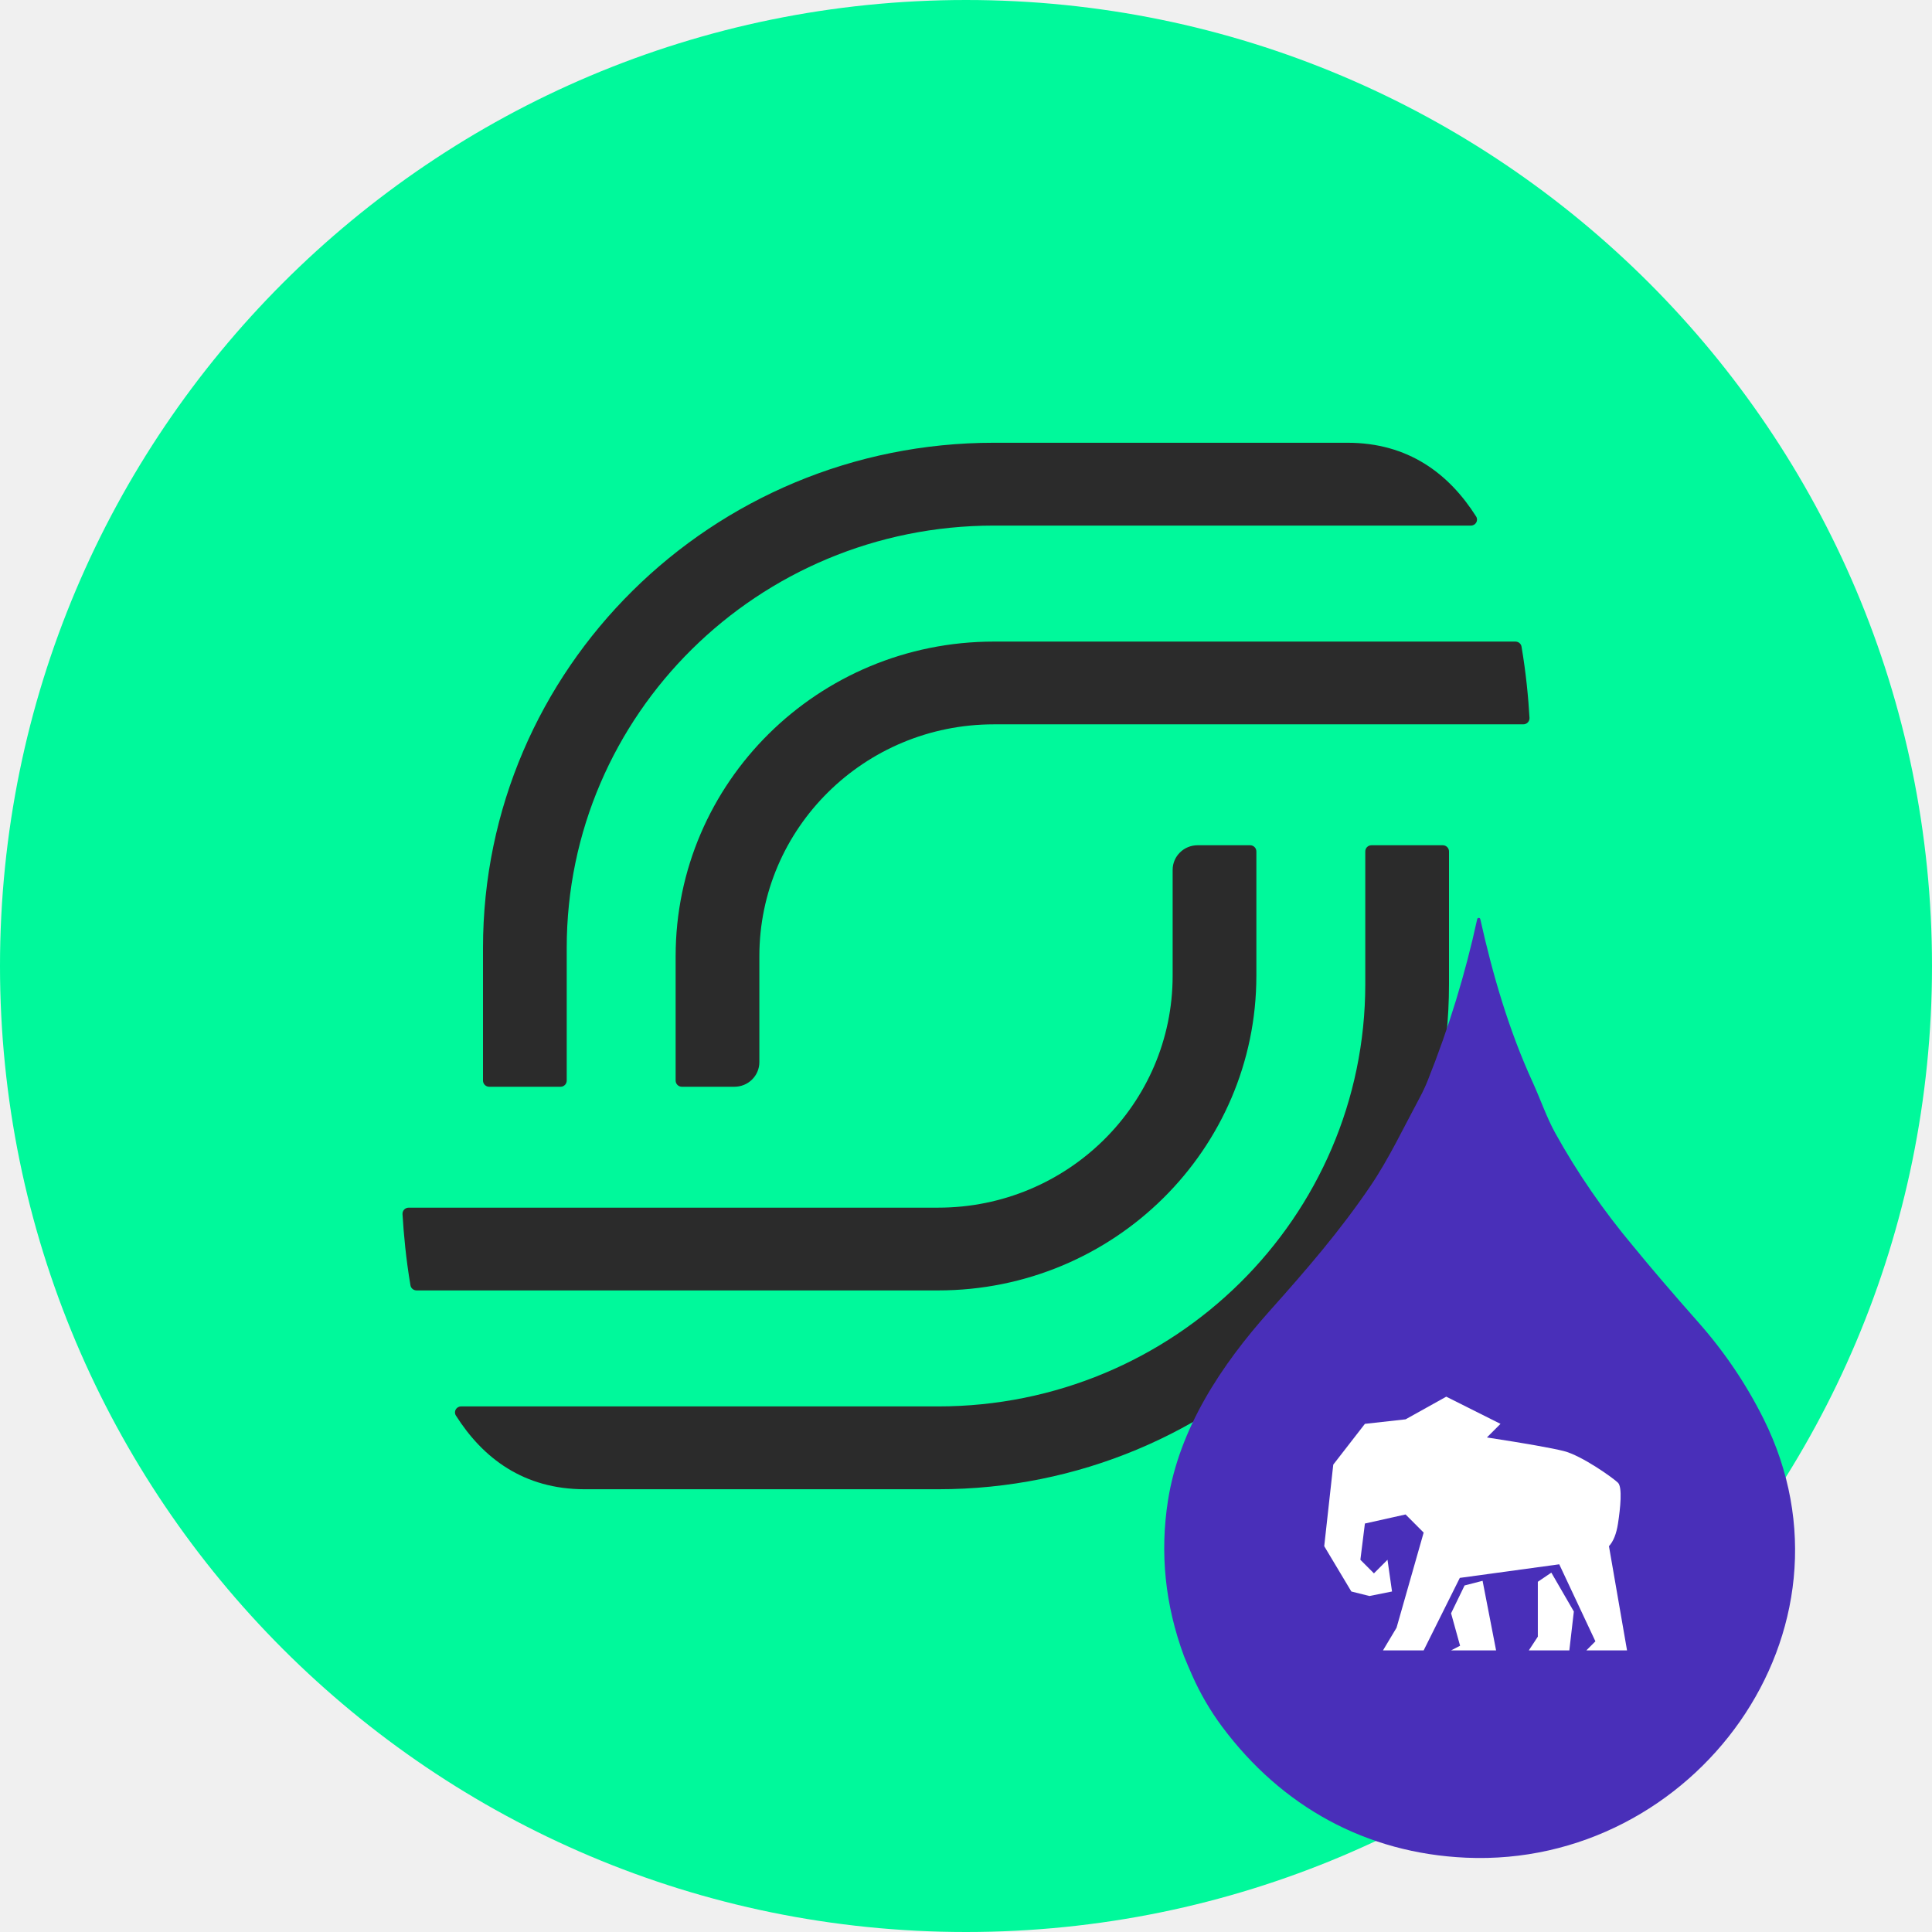
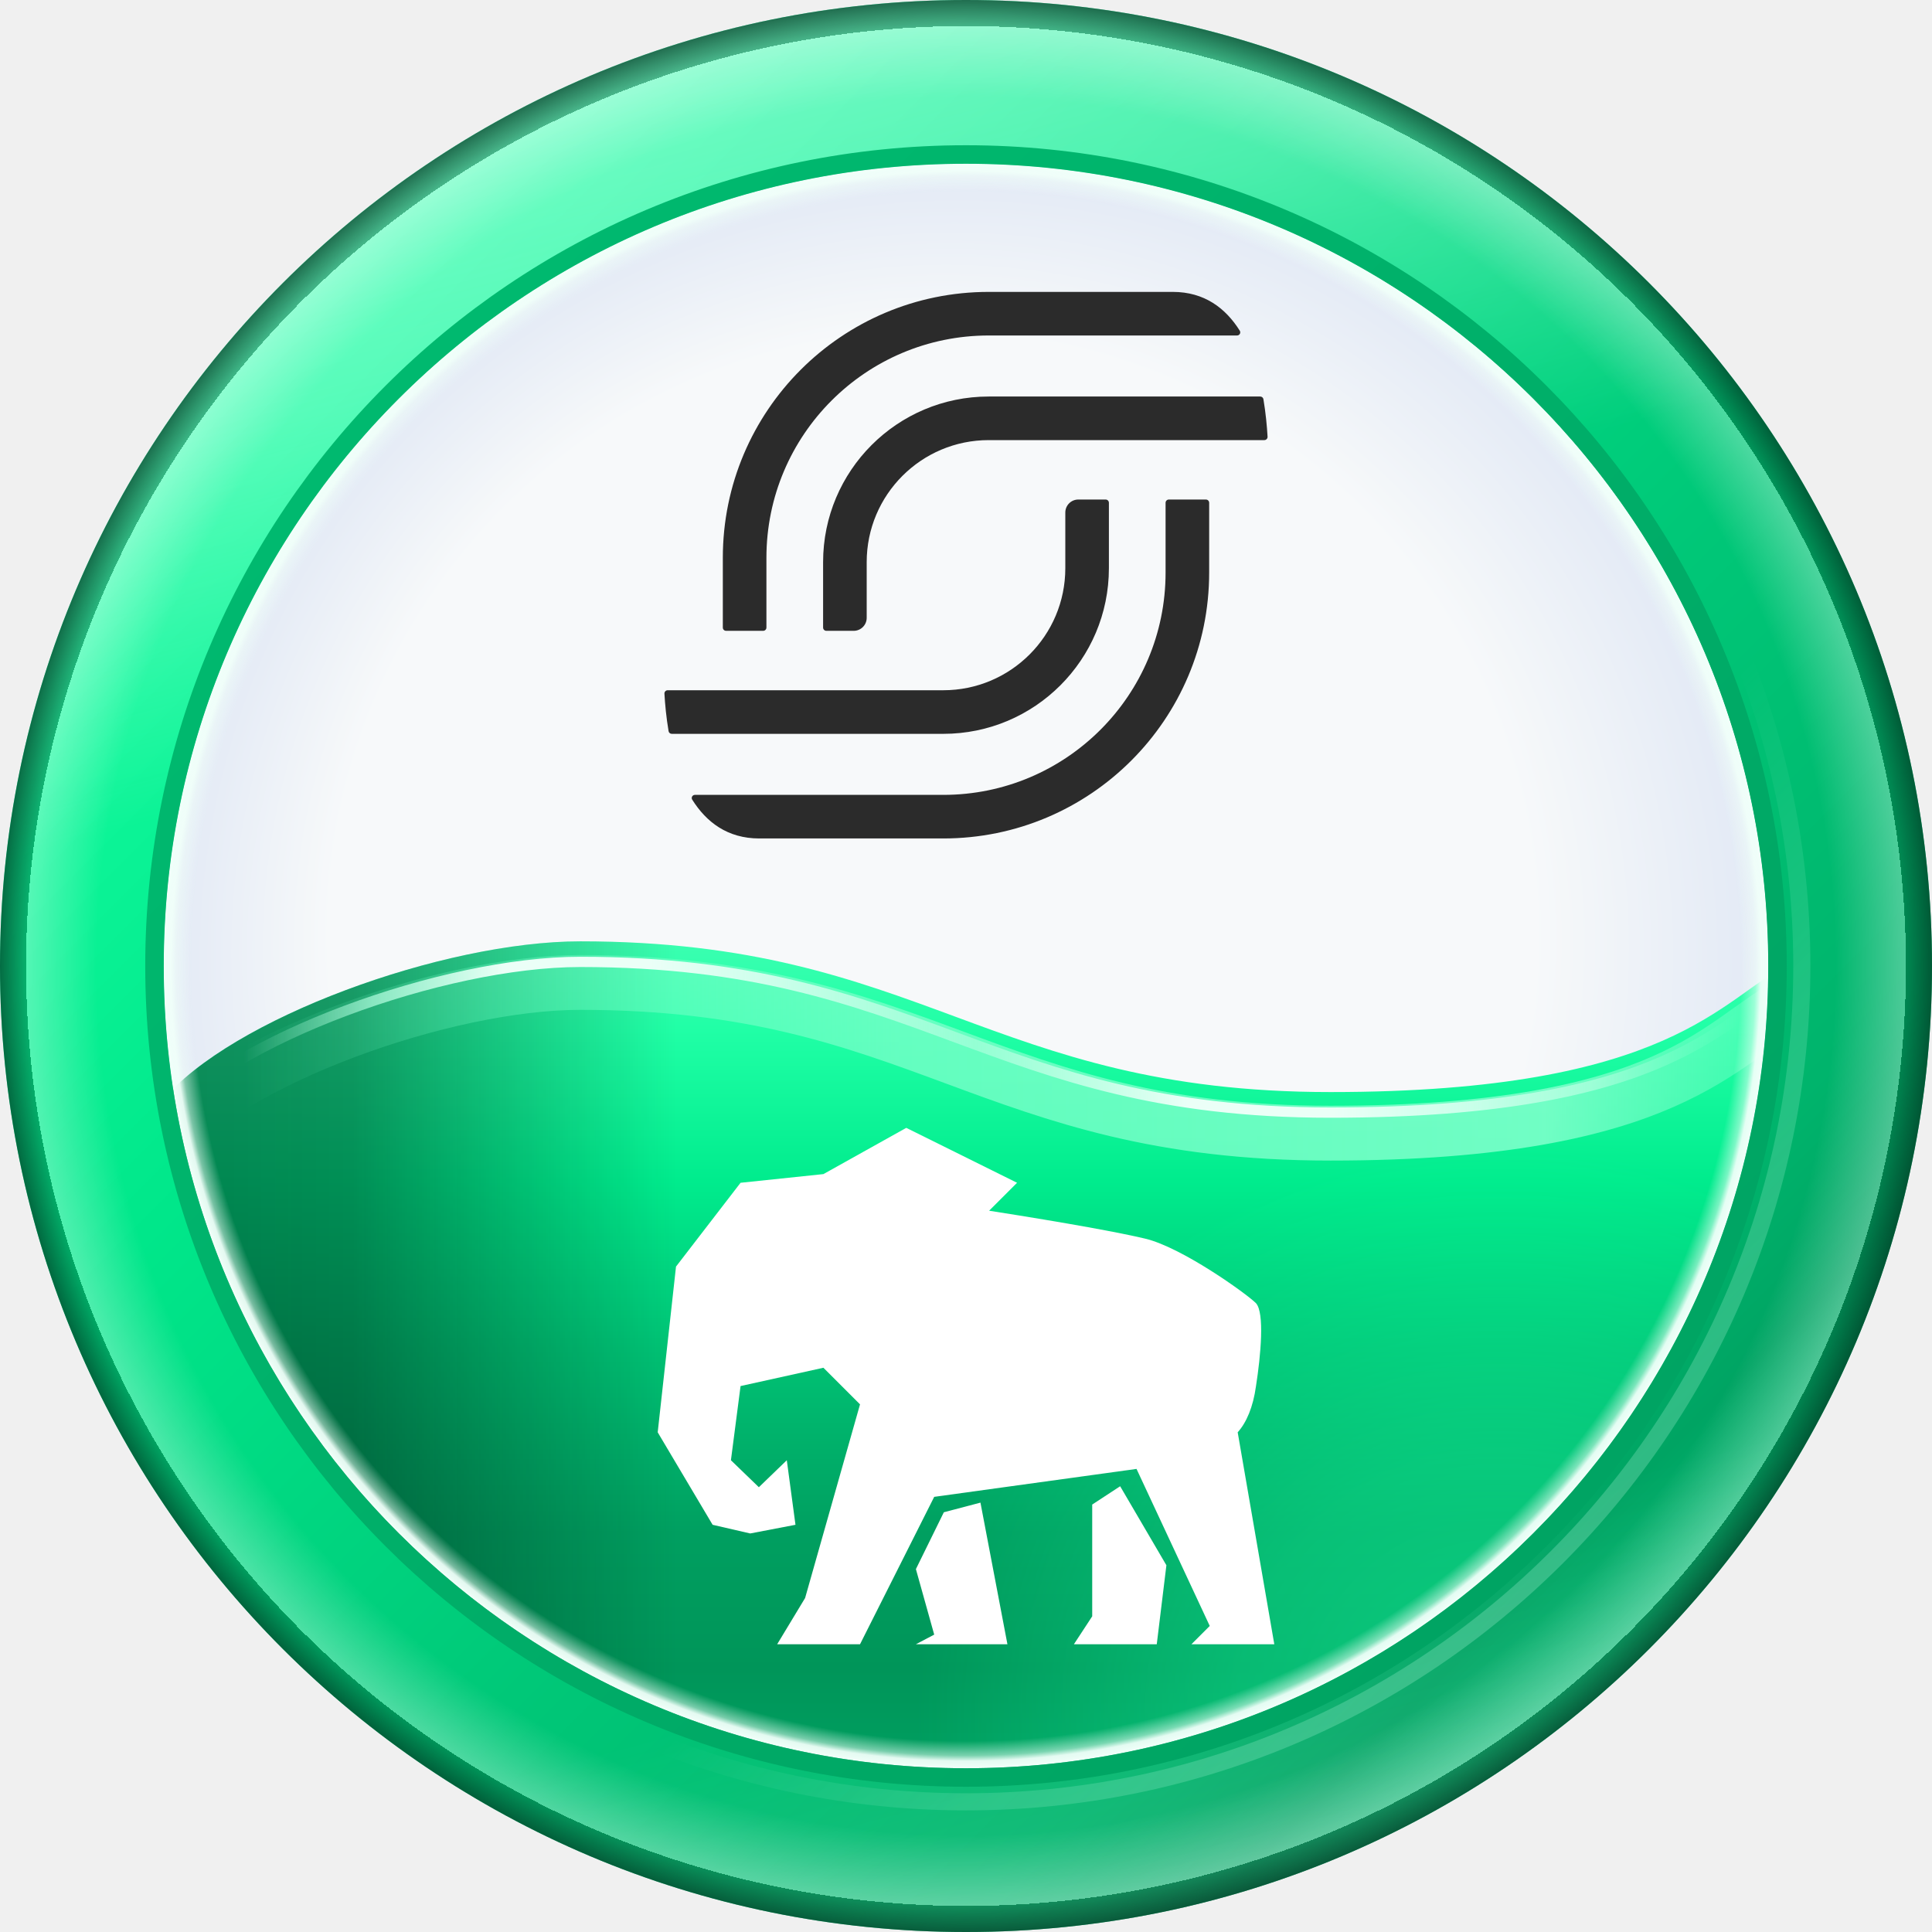
- <svg xmlns="http://www.w3.org/2000/svg" fill="none" viewBox="0 0 600 600" height="600" width="600">
-   <path d="M300 600a300 300 0 100-600 300 300 0 000 600z" fill="#00F99B" />
-   <g transform="matrix(25,0,0,25,125,137.5)" fill="#2B2B2B">
-     <path d="M11.737 0L7.346 1.17005e-06C3.841 2.01159e-06 1 2.81 1 6.276L1 7.923C1 7.966 1.035 8 1.077 8L1.963 8C2.006 8 2.04 7.966 2.04 7.923L2.04 6.276C2.04 3.378 4.416 1.029 7.346 1.029L13.272 1.029C13.331 1.029 13.368 0.966 13.337 0.916C13 0.385 12.495 0 11.738 4.10013e-07C11.738 1.36688e-07 11.737 0 11.737 0Z" />
-     <path d="M13.901 2.533C13.895 2.496 13.863 2.47 13.825 2.47L7.346 2.47C5.163 2.47 3.393 4.22 3.393 6.379L3.393 7.923C3.393 7.966 3.428 8 3.47 8L4.123 8C4.295 8 4.433 7.863 4.433 7.694L4.433 6.379C4.433 4.788 5.737 3.498 7.346 3.498L13.923 3.498C13.967 3.498 14.002 3.462 14 3.418C13.986 3.17 13.957 2.862 13.901 2.533Z" />
-     <path d="M2.263 13L6.654 13C10.159 13 13 10.19 13 6.724L13 5.077C13 5.034 12.965 5 12.923 5L12.037 5C11.994 5 11.96 5.034 11.96 5.077L11.96 6.724C11.96 9.622 9.584 11.971 6.654 11.971H0.728C0.669 11.971 0.632 12.034 0.663 12.084C1 12.615 1.505 12.999 2.262 13C2.262 13 2.263 13 2.263 13Z" />
-     <path d="M0.099 10.467C0.105 10.504 0.138 10.53 0.175 10.53L6.654 10.53C8.837 10.53 10.607 8.78 10.607 6.621L10.607 5.077C10.607 5.034 10.572 5 10.53 5L9.877 5C9.706 5 9.567 5.137 9.567 5.306L9.567 6.621C9.567 8.212 8.263 9.502 6.654 9.502L0.077 9.502C0.033 9.502 -0.002 9.538 0 9.582C0.015 9.83 0.043 10.139 0.099 10.467Z" />
+ <svg xmlns="http://www.w3.org/2000/svg" viewBox="0 0 564 564">
+   <defs>
+     <linearGradient id="ring" x1="0.146" y1="0.146" x2="0.854" y2="0.854">
+       <stop offset="0" stop-color="#16ffa2" />
+       <stop offset="0.3" stop-color="#00e78a" />
+       <stop offset="0.6" stop-color="#00c878" />
+       <stop offset="0.85" stop-color="#00b46c" />
+       <stop offset="0.93" stop-color="#00a463" />
+       <stop offset="1" stop-color="#00be72" />
+     </linearGradient>
+     <linearGradient id="glint" x1="0.37" y1="0.017" x2="0.63" y2="0.983">
+       <stop offset="0" stop-color="#d6ffef" stop-opacity="0.5" />
+       <stop offset="0.14" stop-color="#d6ffef" stop-opacity="0.35" />
+       <stop offset="0.32" stop-color="#d6ffef" stop-opacity="0" />
+       <stop offset="0.84" stop-color="#d6ffef" stop-opacity="0" />
+       <stop offset="0.95" stop-color="#d6ffef" stop-opacity="0.1" />
+       <stop offset="1" stop-color="#d6ffef" stop-opacity="0.15" />
+     </linearGradient>
+     <radialGradient id="rim" gradientUnits="userSpaceOnUse" cx="282" cy="282" r="282">
+       <stop offset="0.9" stop-color="#fff" stop-opacity="0" />
+       <stop offset="0.973" stop-color="#fff" stop-opacity="0.3" />
+       <stop offset="0.973" stop-color="#00331f" stop-opacity="0.35" />
+       <stop offset="1" stop-color="#00331f" stop-opacity="0.7" />
+     </radialGradient>
+     <radialGradient id="disc" gradientUnits="userSpaceOnUse" cx="282" cy="282" r="234.2" fx="242.4" fy="246.3">
+       <stop offset="0.75" stop-color="#f7f9fa" />
+       <stop offset="1" stop-color="#e2e9f5" />
+     </radialGradient>
+     <linearGradient id="wave" gradientUnits="userSpaceOnUse" x1="0" y1="271.3" x2="0" y2="516.3">
+       <stop offset="0" stop-color="#3effb2" />
+       <stop offset="0.12" stop-color="#20ffa6" />
+       <stop offset="0.3" stop-color="#00ec8d" />
+       <stop offset="0.5" stop-color="#00c375" />
+       <stop offset="0.72" stop-color="#009f60" />
+       <stop offset="0.88" stop-color="#009559" />
+       <stop offset="1" stop-color="#009f60" />
+     </linearGradient>
+     <linearGradient id="dark" gradientUnits="userSpaceOnUse" x1="52.4" y1="0" x2="197.4" y2="0">
+       <stop offset="0" stop-color="#001f12" stop-opacity="0.5" />
+       <stop offset="0.35" stop-color="#001f12" stop-opacity="0.45" />
+       <stop offset="1" stop-color="#001f12" stop-opacity="0" />
+     </linearGradient>
+     <radialGradient id="violet" gradientUnits="userSpaceOnUse" cx="437.4" cy="501.3" r="170">
+       <stop offset="0" stop-color="#16ffa2" stop-opacity="0.5" />
+       <stop offset="0.45" stop-color="#16ffa2" stop-opacity="0.35" />
+       <stop offset="1" stop-color="#16ffa2" stop-opacity="0" />
+     </radialGradient>
+     <linearGradient id="band" gradientUnits="userSpaceOnUse" x1="47.4" y1="0" x2="522.4" y2="0">
+       <stop offset="0.05" stop-color="#7cffca" stop-opacity="0" />
+       <stop offset="0.2" stop-color="#7cffca" stop-opacity="0.3" />
+       <stop offset="0.45" stop-color="#7cffca" stop-opacity="0.75" />
+       <stop offset="0.85" stop-color="#7cffca" stop-opacity="0.9" />
+       <stop offset="1" stop-color="#7cffca" stop-opacity="0.3" />
+     </linearGradient>
+     <linearGradient id="crest" gradientUnits="userSpaceOnUse" x1="47.4" y1="0" x2="522.4" y2="0">
+       <stop offset="0.05" stop-color="#b3ffe0" stop-opacity="0" />
+       <stop offset="0.13" stop-color="#b3ffe0" stop-opacity="0.7" />
+       <stop offset="0.21" stop-color="#ebfff7" />
+       <stop offset="0.3" stop-color="#ebfff7" />
+       <stop offset="0.38" stop-color="#d6ffef" stop-opacity="0.9" />
+       <stop offset="0.5" stop-color="#b3ffe0" stop-opacity="0.6" />
+       <stop offset="0.63" stop-color="#ebfff7" />
+       <stop offset="0.72" stop-color="#ebfff7" />
+       <stop offset="0.8" stop-color="#d6ffef" stop-opacity="0.9" />
+       <stop offset="0.88" stop-color="#b3ffe0" stop-opacity="0.7" />
+       <stop offset="0.97" stop-color="#7cffca" stop-opacity="0" />
+     </linearGradient>
+     <radialGradient id="glow" gradientUnits="userSpaceOnUse" cx="282" cy="282" r="234.2">
+       <stop offset="0.966" stop-color="#f0fff9" stop-opacity="0" />
+       <stop offset="0.984" stop-color="#f0fff9" stop-opacity="0.5" />
+       <stop offset="0.991" stop-color="#f0fff9" stop-opacity="0.95" />
+       <stop offset="1" stop-color="#f0fff9" />
+     </radialGradient>
+     <linearGradient id="groove" x1="0.146" y1="0.146" x2="0.854" y2="0.854">
+       <stop offset="0" stop-color="#00b96f" />
+       <stop offset="0.5" stop-color="#00af69" />
+       <stop offset="1" stop-color="#00a463" />
+     </linearGradient>
+     <linearGradient id="slope" x1="0.146" y1="0.146" x2="0.854" y2="0.854">
+       <stop offset="0.7" stop-color="#c2ffe7" stop-opacity="0" />
+       <stop offset="0.85" stop-color="#c2ffe7" stop-opacity="0.15" />
+       <stop offset="1" stop-color="#c2ffe7" stop-opacity="0.25" />
+     </linearGradient>
+     <clipPath id="clip">
+       <use href="#d" />
+     </clipPath>
+     <path id="w" d="M47.4 321.3C67.4 297.3 129.4 274.8 169.4 274.8C269.4 274.8 288.4 318.8 388.4 318.8C488.4 318.8 502.4 291.3 522.4 281.3V541.3H47.4Z" />
+   </defs>
+   <circle cx="282" cy="282" r="282" fill="url(#ring)" />
+   <circle cx="282" cy="282" r="282" fill="url(#glint)" />
+   <circle cx="282" cy="282" r="282" fill="url(#rim)" />
+   <circle id="d" cx="282" cy="282" r="234.2" fill="url(#disc)" />
+   <svg x="192" y="83.42" width="180" height="163.16" viewBox="27.83 31.85 82.34 74.64" fill="none">
+     <path d="M96.609 32.67L72.037 32.67C52.424 32.67 36.526 48.568 36.525 68.18V77.498C36.525 77.737 36.719 77.932 36.959 77.932H41.914C42.153 77.932 42.347 77.738 42.347 77.498V68.18C42.347 51.784 55.64 38.491 72.037 38.491H105.2C105.532 38.491 105.739 38.134 105.563 37.853C103.675 34.85 100.849 32.672 96.616 32.67C96.614 32.67 96.611 32.67 96.609 32.67Z" fill="#2B2B2B" />
+     <path d="M108.719 46.999C108.684 46.792 108.504 46.642 108.294 46.642H72.037C59.82 46.642 49.916 56.546 49.916 68.763V77.499C49.916 77.738 50.11 77.932 50.349 77.932H54.005C54.962 77.932 55.738 77.156 55.738 76.199V68.763C55.738 59.761 63.036 52.463 72.037 52.463H108.842C109.09 52.463 109.287 52.256 109.273 52.009C109.192 50.603 109.033 48.86 108.719 46.999Z" fill="#2B2B2B" />
+     <path d="M41.392 105.661H65.964C85.576 105.661 101.474 89.763 101.474 70.151L101.475 60.833C101.475 60.593 101.281 60.4 101.042 60.4L96.086 60.399C95.847 60.399 95.653 60.593 95.653 60.833V70.151C95.653 86.547 82.361 99.84 65.964 99.84H32.8C32.468 99.84 32.261 100.197 32.437 100.478C34.325 103.481 37.151 105.659 41.384 105.661C41.386 105.661 41.389 105.661 41.392 105.661Z" fill="#2B2B2B" />
+     <path d="M29.281 91.332C29.316 91.539 29.496 91.69 29.706 91.69H65.962C78.18 91.69 88.084 81.785 88.084 69.568V60.833C88.084 60.593 87.89 60.399 87.651 60.399H83.996C83.038 60.399 82.263 61.175 82.263 62.133V69.568C82.263 78.571 74.965 85.868 65.962 85.868H29.158C28.911 85.868 28.713 86.075 28.727 86.322C28.807 87.728 28.967 89.472 29.281 91.332Z" fill="#2B2B2B" />
+   </svg>
+   <g clip-path="url(#clip)">
+     <use href="#w" fill="url(#wave)" />
+     <use href="#w" fill="url(#dark)" />
+     <use href="#w" fill="url(#violet)" />
+     <use href="#w" transform="translate(0 12)" fill="none" stroke="url(#band)" stroke-width="16" />
+     <use href="#w" transform="translate(0 6)" fill="none" stroke="url(#crest)" stroke-width="3" />
+     <path transform="translate(192 329.25) scale(0.28125)" fill="#fff" d="M134 345 143 412 96 421 57 412 0 316 19 144 86 57 172 48 258 0 373 57 344 86C427 99 481 109 506 115 544 124 611 172 621 182 630 192 626 236 621 268 618 290 611 306 602 316L640 536H554L573 517 497 354 287 383 210 536H124L153 488 210 287 172 249 86 268 76 345 105 373 134 345H134ZM268 458 297 399 335 389 363 536H268L287 526 268 458ZM451 391 480 372 528 454 518 536H432L451 507V391 391Z" />
  </g>
-   <g transform="matrix(0.75,0,0,0.75,40,40)">
-     <path fill="#492fb9" d="m623 462.76q10.84 13.27 26.98 31.52 16.12 18.24 26.92 39.85c43.77 87.68-28.71 185.94-123.16 181.77-41.43-1.83-76.36-21.17-101-54.22q-7.38-9.9-12.45-21.34-1.82-4.1-3.36-7.91-11.74-31.78-6.64-64.39c4.69-29.93 22.11-56.14 41.95-78.37 15.43-17.28 29.37-33.39 42.01-52.07 7.45-11.02 13.67-24.11 20.24-36.33q1.92-3.55 3.41-7.3 13.07-32.74 20.44-66.71a0.66 0.66 0 0 1 1.29 0c5.14 23.1 11.8 45.91 21.62 67.38 3.25 7.11 5.86 14.79 9.45 21.26q13.73 24.74 32.3 46.86z" />
-     <g transform="matrix(1.959184,0,0,1.959184,495,525)">
-       <path d="M13.373 34.471L14.328 41.174L9.552 42.131L5.731 41.174L0 31.599L1.91 14.363L8.597 5.745L17.194 4.788L25.79 0L37.254 5.745L34.388 8.618C42.666 9.894 48.08 10.852 50.627 11.491C54.448 12.448 61.135 17.236 62.09 18.193C63.045 19.151 62.589 23.552 62.09 26.811C61.756 28.983 61.119 30.579 60.179 31.599L64 53.622H55.403L57.314 51.707L49.672 35.428L28.656 38.301L21.016 53.622H12.419L15.285 48.834L21.016 28.726L17.195 24.896L8.597 26.811L7.641 34.471L10.506 37.344L13.373 34.471H13.373ZM26.811 45.78L29.665 39.899L33.47 38.919L36.324 53.622H26.811L28.713 52.642L26.811 45.78ZM45.146 39.122L48 37.189L52.757 45.405L51.805 53.622H43.243L45.146 50.722V39.122V39.122Z" fill="#ffffff" />
-     </g>
-   </g>
+   <circle cx="282" cy="282" r="230.2" fill="none" stroke="url(#glow)" stroke-width="8" />
+   <circle cx="282" cy="282" r="236.9" fill="none" stroke="url(#groove)" stroke-width="5.4" />
+   <circle cx="282" cy="282" r="244" fill="none" stroke="url(#slope)" stroke-width="5" />
</svg>
